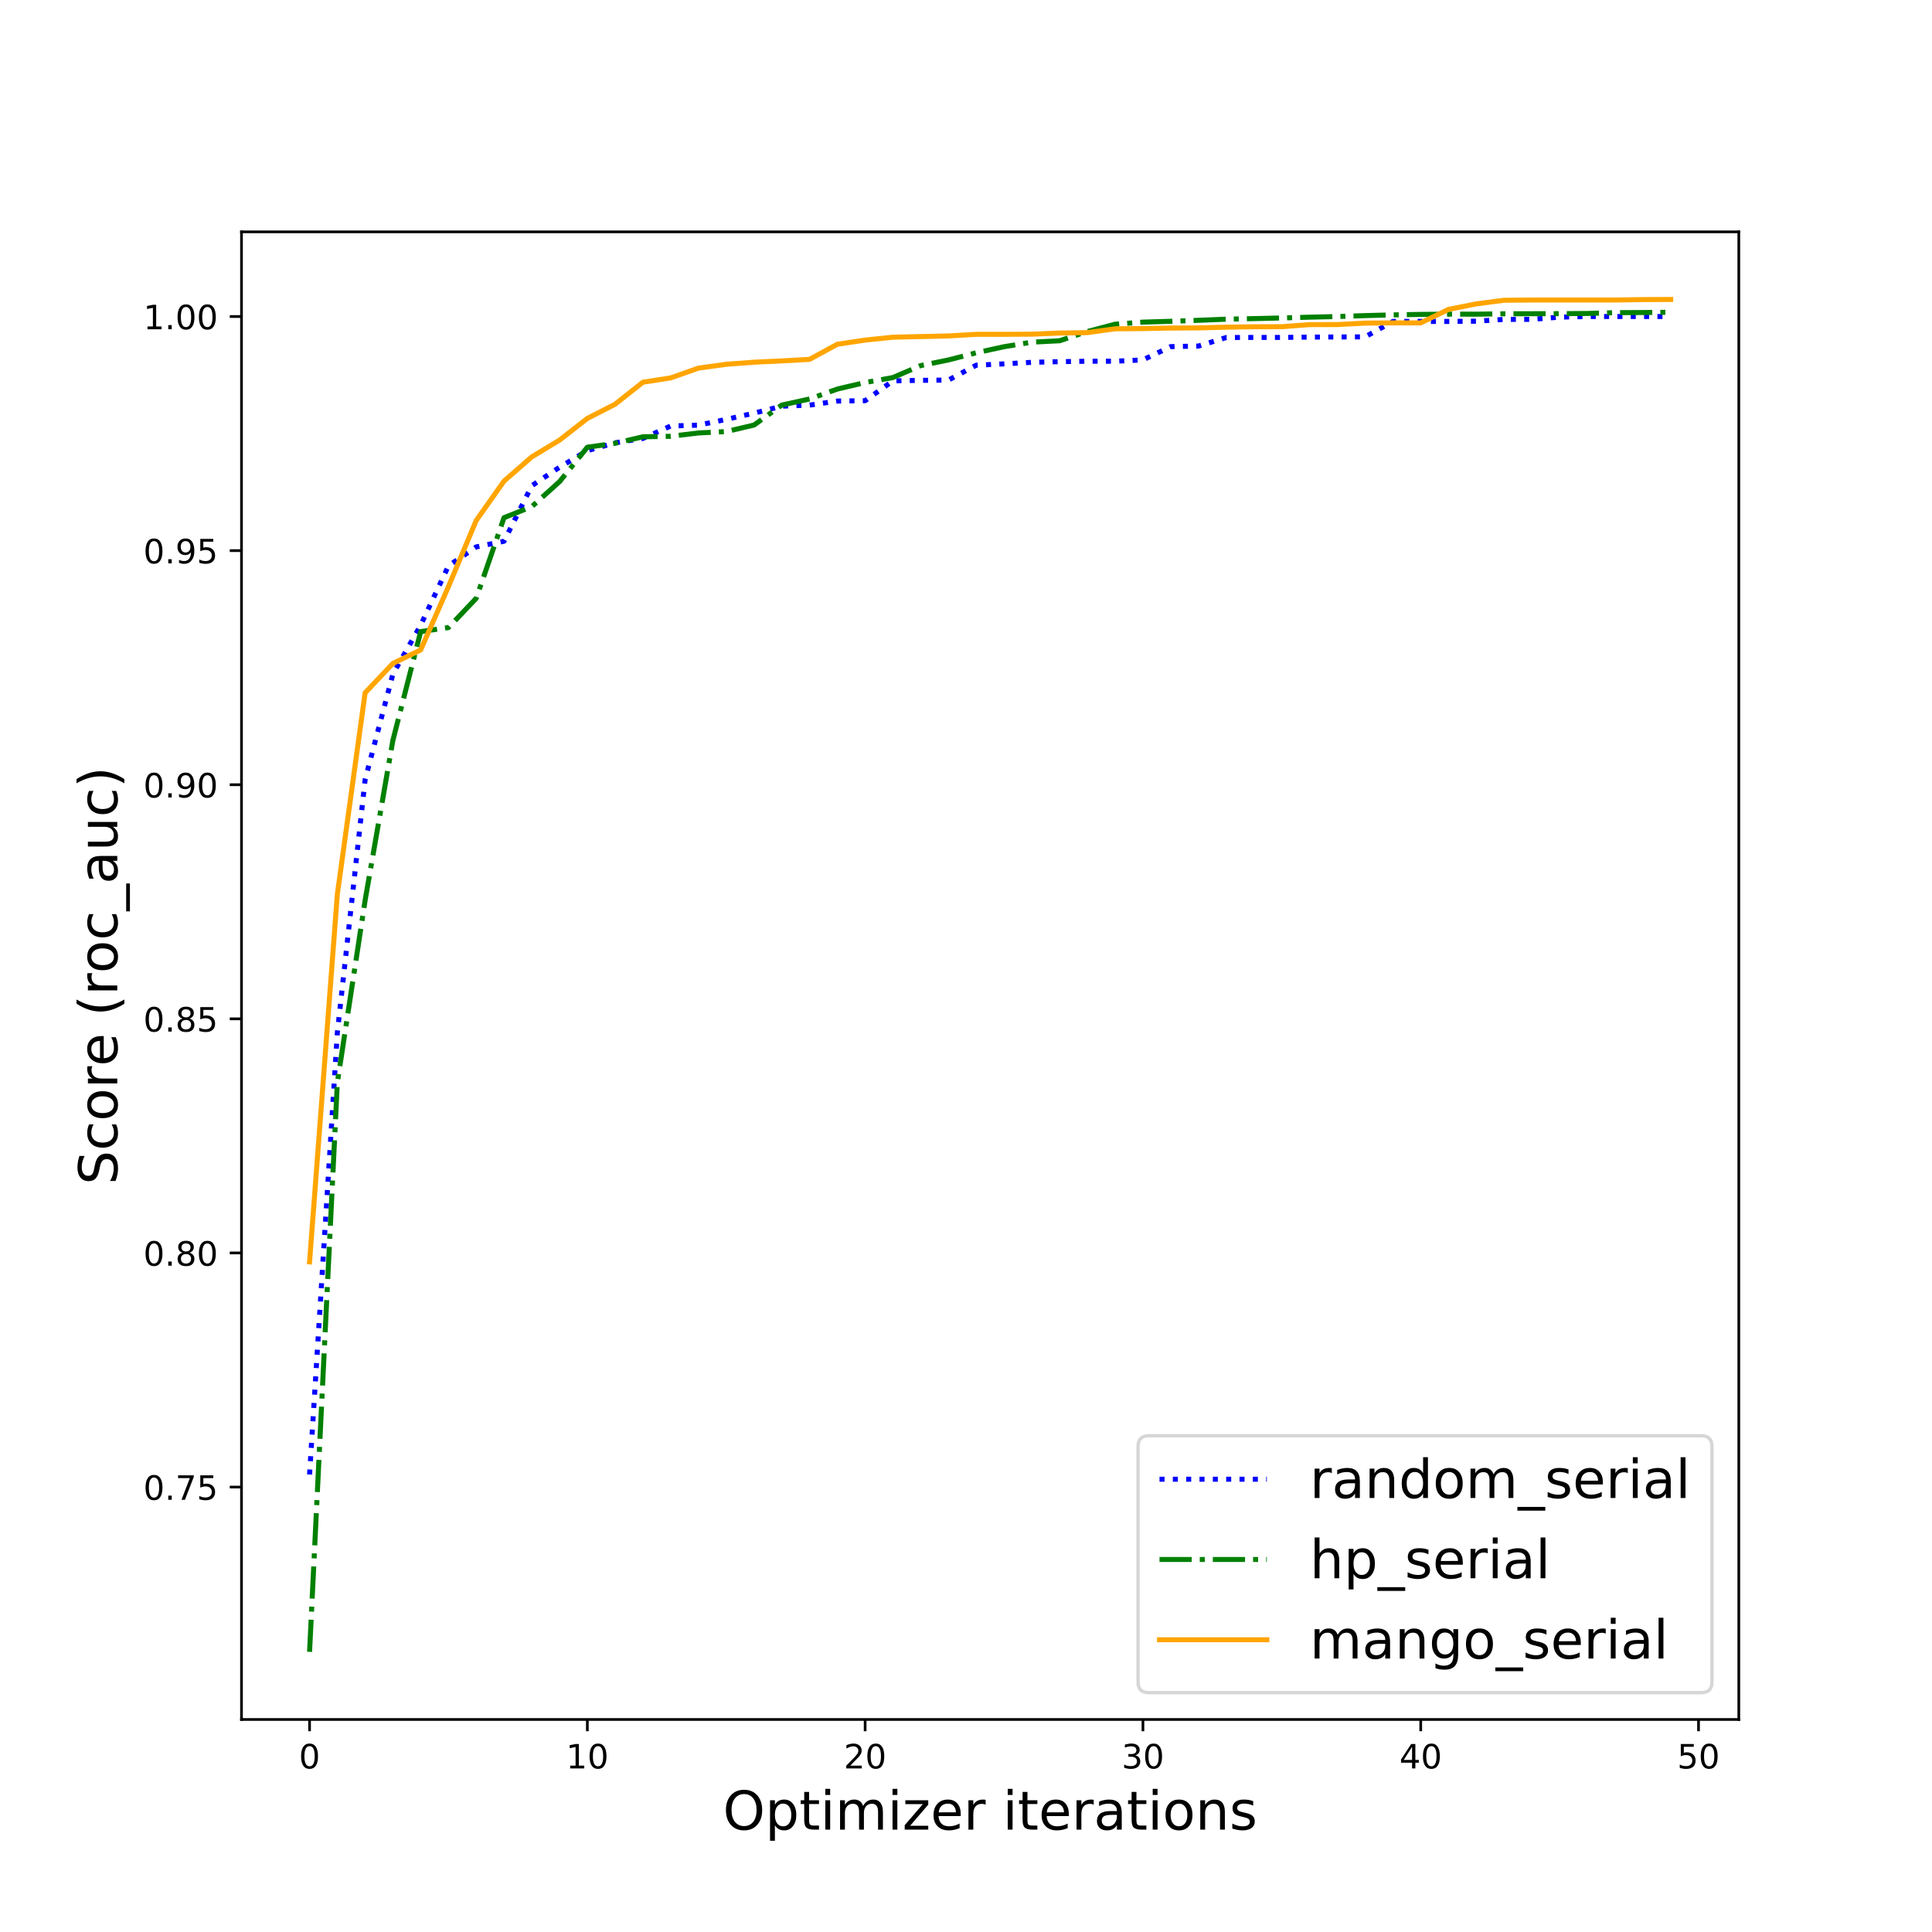
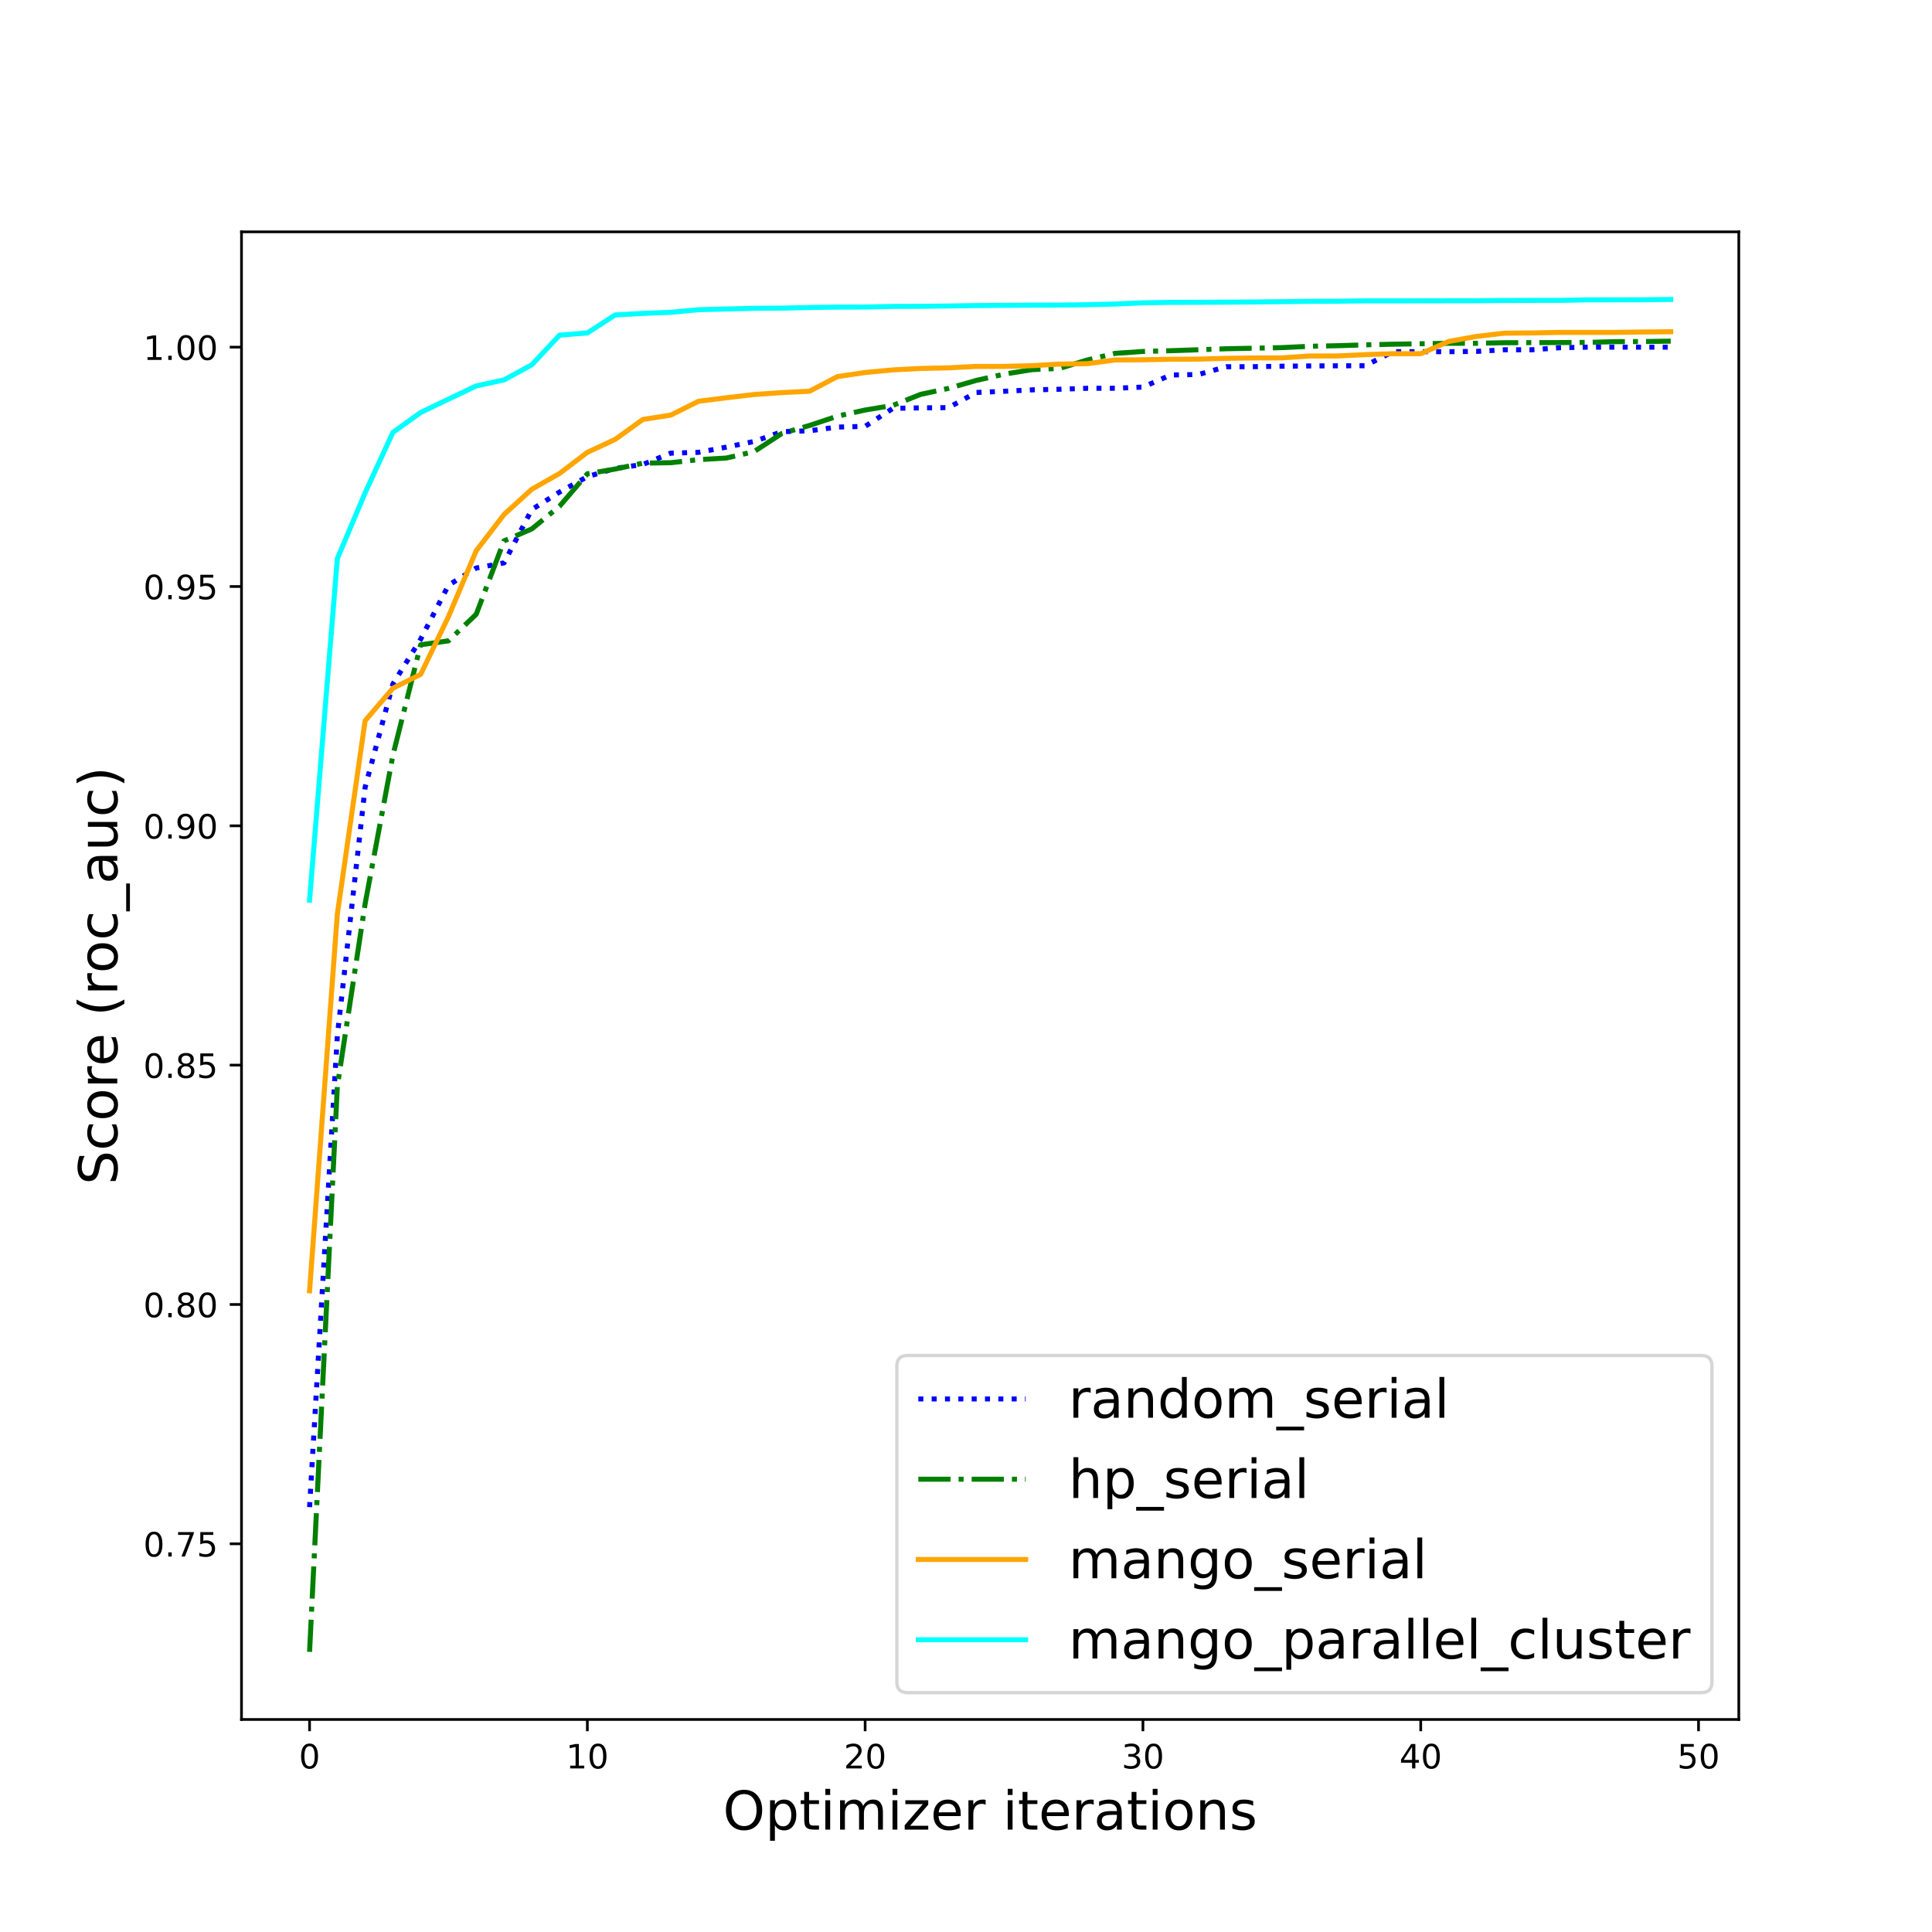
<svg xmlns="http://www.w3.org/2000/svg" xmlns:xlink="http://www.w3.org/1999/xlink" height="576pt" version="1.1" viewBox="0 0 576 576" width="576pt">
  <defs>
    <style type="text/css">
*{stroke-linecap:butt;stroke-linejoin:round;}
  </style>
  </defs>
  <g id="figure_1">
    <g id="patch_1">
      <path d="M 0 576  L 576 576  L 576 0  L 0 0  z " style="fill:#ffffff;" />
    </g>
    <g id="axes_1">
      <g id="patch_2">
        <path d="M 72 512.64  L 518.4 512.64  L 518.4 69.12  L 72 69.12  z " style="fill:#ffffff;" />
      </g>
      <g id="matplotlib.axis_1">
        <g id="xtick_1">
          <g id="line2d_1">
            <defs>
-               <path d="M 0 0  L 0 3.5  " id="m47bdc352e7" style="stroke:#000000;stroke-width:0.8;" />
-             </defs>
-             <g>
-               <use style="stroke:#000000;stroke-width:0.8;" x="92.291" xlink:href="#m47bdc352e7" y="512.64" />
+               <path d="M 0 0  L 0 3.5  " id="m6ae3bd1510" style="stroke:#000000;stroke-width:0.8;" />
+             </defs>
+             <g>
+               <use style="stroke:#000000;stroke-width:0.8;" x="92.291" xlink:href="#m6ae3bd1510" y="512.64" />
            </g>
          </g>
          <g id="text_1">
            <defs>
              <path d="M 31.781 66.406  Q 24.172 66.406 20.328 58.906  Q 16.5 51.422 16.5 36.375  Q 16.5 21.391 20.328 13.891  Q 24.172 6.391 31.781 6.391  Q 39.453 6.391 43.281 13.891  Q 47.125 21.391 47.125 36.375  Q 47.125 51.422 43.281 58.906  Q 39.453 66.406 31.781 66.406  z M 31.781 74.219  Q 44.047 74.219 50.516 64.516  Q 56.984 54.828 56.984 36.375  Q 56.984 17.969 50.516 8.266  Q 44.047 -1.422 31.781 -1.422  Q 19.531 -1.422 13.062 8.266  Q 6.594 17.969 6.594 36.375  Q 6.594 54.828 13.062 64.516  Q 19.531 74.219 31.781 74.219  z " id="DejaVuSans-48" />
            </defs>
            <g transform="translate(89.10966 527.2384)scale(0.1 -0.1)">
              <use xlink:href="#DejaVuSans-48" />
            </g>
          </g>
        </g>
        <g id="xtick_2">
          <g id="line2d_2">
            <g>
-               <use style="stroke:#000000;stroke-width:0.8;" x="175.111" xlink:href="#m47bdc352e7" y="512.64" />
+               <use style="stroke:#000000;stroke-width:0.8;" x="175.111" xlink:href="#m6ae3bd1510" y="512.64" />
            </g>
          </g>
          <g id="text_2">
            <defs>
              <path d="M 12.406 8.297  L 28.516 8.297  L 28.516 63.922  L 10.984 60.406  L 10.984 69.391  L 28.422 72.906  L 38.281 72.906  L 38.281 8.297  L 54.391 8.297  L 54.391 0  L 12.406 0  z " id="DejaVuSans-49" />
            </defs>
            <g transform="translate(168.7484 527.2384)scale(0.1 -0.1)">
              <use xlink:href="#DejaVuSans-49" />
              <use x="63.623" xlink:href="#DejaVuSans-48" />
            </g>
          </g>
        </g>
        <g id="xtick_3">
          <g id="line2d_3">
            <g>
-               <use style="stroke:#000000;stroke-width:0.8;" x="257.931" xlink:href="#m47bdc352e7" y="512.64" />
+               <use style="stroke:#000000;stroke-width:0.8;" x="257.931" xlink:href="#m6ae3bd1510" y="512.64" />
            </g>
          </g>
          <g id="text_3">
            <defs>
              <path d="M 19.188 8.297  L 53.609 8.297  L 53.609 0  L 7.328 0  L 7.328 8.297  Q 12.938 14.109 22.625 23.891  Q 32.328 33.688 34.812 36.531  Q 39.547 41.844 41.422 45.531  Q 43.312 49.219 43.312 52.781  Q 43.312 58.594 39.234 62.25  Q 35.156 65.922 28.609 65.922  Q 23.969 65.922 18.812 64.312  Q 13.672 62.703 7.812 59.422  L 7.812 69.391  Q 13.766 71.781 18.938 73  Q 24.125 74.219 28.422 74.219  Q 39.75 74.219 46.484 68.547  Q 53.219 62.891 53.219 53.422  Q 53.219 48.922 51.531 44.891  Q 49.859 40.875 45.406 35.406  Q 44.188 33.984 37.641 27.219  Q 31.109 20.453 19.188 8.297  z " id="DejaVuSans-50" />
            </defs>
            <g transform="translate(251.5685 527.2384)scale(0.1 -0.1)">
              <use xlink:href="#DejaVuSans-50" />
              <use x="63.623" xlink:href="#DejaVuSans-48" />
            </g>
          </g>
        </g>
        <g id="xtick_4">
          <g id="line2d_4">
            <g>
-               <use style="stroke:#000000;stroke-width:0.8;" x="340.751" xlink:href="#m47bdc352e7" y="512.64" />
+               <use style="stroke:#000000;stroke-width:0.8;" x="340.751" xlink:href="#m6ae3bd1510" y="512.64" />
            </g>
          </g>
          <g id="text_4">
            <defs>
              <path d="M 40.578 39.312  Q 47.656 37.797 51.625 33  Q 55.609 28.219 55.609 21.188  Q 55.609 10.406 48.188 4.484  Q 40.766 -1.422 27.094 -1.422  Q 22.516 -1.422 17.656 -0.516  Q 12.797 0.391 7.625 2.203  L 7.625 11.719  Q 11.719 9.328 16.594 8.109  Q 21.484 6.891 26.812 6.891  Q 36.078 6.891 40.938 10.547  Q 45.797 14.203 45.797 21.188  Q 45.797 27.641 41.281 31.266  Q 36.766 34.906 28.719 34.906  L 20.219 34.906  L 20.219 43.016  L 29.109 43.016  Q 36.375 43.016 40.234 45.922  Q 44.094 48.828 44.094 54.297  Q 44.094 59.906 40.109 62.906  Q 36.141 65.922 28.719 65.922  Q 24.656 65.922 20.016 65.031  Q 15.375 64.156 9.812 62.312  L 9.812 71.094  Q 15.438 72.656 20.344 73.438  Q 25.25 74.219 29.594 74.219  Q 40.828 74.219 47.359 69.109  Q 53.906 64.016 53.906 55.328  Q 53.906 49.266 50.438 45.094  Q 46.969 40.922 40.578 39.312  z " id="DejaVuSans-51" />
            </defs>
            <g transform="translate(334.3885 527.2384)scale(0.1 -0.1)">
              <use xlink:href="#DejaVuSans-51" />
              <use x="63.623" xlink:href="#DejaVuSans-48" />
            </g>
          </g>
        </g>
        <g id="xtick_5">
          <g id="line2d_5">
            <g>
-               <use style="stroke:#000000;stroke-width:0.8;" x="423.571" xlink:href="#m47bdc352e7" y="512.64" />
+               <use style="stroke:#000000;stroke-width:0.8;" x="423.571" xlink:href="#m6ae3bd1510" y="512.64" />
            </g>
          </g>
          <g id="text_5">
            <defs>
              <path d="M 37.797 64.312  L 12.891 25.391  L 37.797 25.391  z M 35.203 72.906  L 47.609 72.906  L 47.609 25.391  L 58.016 25.391  L 58.016 17.188  L 47.609 17.188  L 47.609 0  L 37.797 0  L 37.797 17.188  L 4.891 17.188  L 4.891 26.703  z " id="DejaVuSans-52" />
            </defs>
            <g transform="translate(417.2086 527.2384)scale(0.1 -0.1)">
              <use xlink:href="#DejaVuSans-52" />
              <use x="63.623" xlink:href="#DejaVuSans-48" />
            </g>
          </g>
        </g>
        <g id="xtick_6">
          <g id="line2d_6">
            <g>
-               <use style="stroke:#000000;stroke-width:0.8;" x="506.391" xlink:href="#m47bdc352e7" y="512.64" />
+               <use style="stroke:#000000;stroke-width:0.8;" x="506.391" xlink:href="#m6ae3bd1510" y="512.64" />
            </g>
          </g>
          <g id="text_6">
            <defs>
              <path d="M 10.797 72.906  L 49.516 72.906  L 49.516 64.594  L 19.828 64.594  L 19.828 46.734  Q 21.969 47.469 24.109 47.828  Q 26.266 48.188 28.422 48.188  Q 40.625 48.188 47.75 41.5  Q 54.891 34.812 54.891 23.391  Q 54.891 11.625 47.562 5.094  Q 40.234 -1.422 26.906 -1.422  Q 22.312 -1.422 17.547 -0.641  Q 12.797 0.141 7.719 1.703  L 7.719 11.625  Q 12.109 9.234 16.797 8.062  Q 21.484 6.891 26.703 6.891  Q 35.156 6.891 40.078 11.328  Q 45.016 15.766 45.016 23.391  Q 45.016 31 40.078 35.438  Q 35.156 39.891 26.703 39.891  Q 22.75 39.891 18.812 39.016  Q 14.891 38.141 10.797 36.281  z " id="DejaVuSans-53" />
            </defs>
            <g transform="translate(500.0286 527.2384)scale(0.1 -0.1)">
              <use xlink:href="#DejaVuSans-53" />
              <use x="63.623" xlink:href="#DejaVuSans-48" />
            </g>
          </g>
        </g>
        <g id="text_7">
          <defs>
            <path d="M 39.406 66.219  Q 28.656 66.219 22.328 58.203  Q 16.016 50.203 16.016 36.375  Q 16.016 22.609 22.328 14.594  Q 28.656 6.594 39.406 6.594  Q 50.141 6.594 56.422 14.594  Q 62.703 22.609 62.703 36.375  Q 62.703 50.203 56.422 58.203  Q 50.141 66.219 39.406 66.219  z M 39.406 74.219  Q 54.734 74.219 63.906 63.938  Q 73.094 53.656 73.094 36.375  Q 73.094 19.141 63.906 8.859  Q 54.734 -1.422 39.406 -1.422  Q 24.031 -1.422 14.812 8.828  Q 5.609 19.094 5.609 36.375  Q 5.609 53.656 14.812 63.938  Q 24.031 74.219 39.406 74.219  z " id="DejaVuSans-79" />
            <path d="M 18.109 8.203  L 18.109 -20.797  L 9.078 -20.797  L 9.078 54.688  L 18.109 54.688  L 18.109 46.391  Q 20.953 51.266 25.266 53.625  Q 29.594 56 35.594 56  Q 45.562 56 51.781 48.094  Q 58.016 40.188 58.016 27.297  Q 58.016 14.406 51.781 6.484  Q 45.562 -1.422 35.594 -1.422  Q 29.594 -1.422 25.266 0.953  Q 20.953 3.328 18.109 8.203  z M 48.688 27.297  Q 48.688 37.203 44.609 42.844  Q 40.531 48.484 33.406 48.484  Q 26.266 48.484 22.188 42.844  Q 18.109 37.203 18.109 27.297  Q 18.109 17.391 22.188 11.75  Q 26.266 6.109 33.406 6.109  Q 40.531 6.109 44.609 11.75  Q 48.688 17.391 48.688 27.297  z " id="DejaVuSans-112" />
            <path d="M 18.312 70.219  L 18.312 54.688  L 36.812 54.688  L 36.812 47.703  L 18.312 47.703  L 18.312 18.016  Q 18.312 11.328 20.141 9.422  Q 21.969 7.516 27.594 7.516  L 36.812 7.516  L 36.812 0  L 27.594 0  Q 17.188 0 13.234 3.875  Q 9.281 7.766 9.281 18.016  L 9.281 47.703  L 2.688 47.703  L 2.688 54.688  L 9.281 54.688  L 9.281 70.219  z " id="DejaVuSans-116" />
            <path d="M 9.422 54.688  L 18.406 54.688  L 18.406 0  L 9.422 0  z M 9.422 75.984  L 18.406 75.984  L 18.406 64.594  L 9.422 64.594  z " id="DejaVuSans-105" />
            <path d="M 52 44.188  Q 55.375 50.25 60.062 53.125  Q 64.75 56 71.094 56  Q 79.641 56 84.281 50.016  Q 88.922 44.047 88.922 33.016  L 88.922 0  L 79.891 0  L 79.891 32.719  Q 79.891 40.578 77.094 44.375  Q 74.312 48.188 68.609 48.188  Q 61.625 48.188 57.562 43.547  Q 53.516 38.922 53.516 30.906  L 53.516 0  L 44.484 0  L 44.484 32.719  Q 44.484 40.625 41.703 44.406  Q 38.922 48.188 33.109 48.188  Q 26.219 48.188 22.156 43.531  Q 18.109 38.875 18.109 30.906  L 18.109 0  L 9.078 0  L 9.078 54.688  L 18.109 54.688  L 18.109 46.188  Q 21.188 51.219 25.484 53.609  Q 29.781 56 35.688 56  Q 41.656 56 45.828 52.969  Q 50 49.953 52 44.188  z " id="DejaVuSans-109" />
            <path d="M 5.516 54.688  L 48.188 54.688  L 48.188 46.484  L 14.406 7.172  L 48.188 7.172  L 48.188 0  L 4.297 0  L 4.297 8.203  L 38.094 47.516  L 5.516 47.516  z " id="DejaVuSans-122" />
            <path d="M 56.203 29.594  L 56.203 25.203  L 14.891 25.203  Q 15.484 15.922 20.484 11.062  Q 25.484 6.203 34.422 6.203  Q 39.594 6.203 44.453 7.469  Q 49.312 8.734 54.109 11.281  L 54.109 2.781  Q 49.266 0.734 44.188 -0.344  Q 39.109 -1.422 33.891 -1.422  Q 20.797 -1.422 13.156 6.188  Q 5.516 13.812 5.516 26.812  Q 5.516 40.234 12.766 48.109  Q 20.016 56 32.328 56  Q 43.359 56 49.781 48.891  Q 56.203 41.797 56.203 29.594  z M 47.219 32.234  Q 47.125 39.594 43.094 43.984  Q 39.062 48.391 32.422 48.391  Q 24.906 48.391 20.391 44.141  Q 15.875 39.891 15.188 32.172  z " id="DejaVuSans-101" />
            <path d="M 41.109 46.297  Q 39.594 47.172 37.812 47.578  Q 36.031 48 33.891 48  Q 26.266 48 22.188 43.047  Q 18.109 38.094 18.109 28.812  L 18.109 0  L 9.078 0  L 9.078 54.688  L 18.109 54.688  L 18.109 46.188  Q 20.953 51.172 25.484 53.578  Q 30.031 56 36.531 56  Q 37.453 56 38.578 55.875  Q 39.703 55.766 41.062 55.516  z " id="DejaVuSans-114" />
            <path id="DejaVuSans-32" />
            <path d="M 34.281 27.484  Q 23.391 27.484 19.188 25  Q 14.984 22.516 14.984 16.5  Q 14.984 11.719 18.141 8.906  Q 21.297 6.109 26.703 6.109  Q 34.188 6.109 38.703 11.406  Q 43.219 16.703 43.219 25.484  L 43.219 27.484  z M 52.203 31.203  L 52.203 0  L 43.219 0  L 43.219 8.297  Q 40.141 3.328 35.547 0.953  Q 30.953 -1.422 24.312 -1.422  Q 15.922 -1.422 10.953 3.297  Q 6 8.016 6 15.922  Q 6 25.141 12.172 29.828  Q 18.359 34.516 30.609 34.516  L 43.219 34.516  L 43.219 35.406  Q 43.219 41.609 39.141 45  Q 35.062 48.391 27.688 48.391  Q 23 48.391 18.547 47.266  Q 14.109 46.141 10.016 43.891  L 10.016 52.203  Q 14.938 54.109 19.578 55.047  Q 24.219 56 28.609 56  Q 40.484 56 46.344 49.844  Q 52.203 43.703 52.203 31.203  z " id="DejaVuSans-97" />
            <path d="M 30.609 48.391  Q 23.391 48.391 19.188 42.75  Q 14.984 37.109 14.984 27.297  Q 14.984 17.484 19.156 11.844  Q 23.344 6.203 30.609 6.203  Q 37.797 6.203 41.984 11.859  Q 46.188 17.531 46.188 27.297  Q 46.188 37.016 41.984 42.703  Q 37.797 48.391 30.609 48.391  z M 30.609 56  Q 42.328 56 49.016 48.375  Q 55.719 40.766 55.719 27.297  Q 55.719 13.875 49.016 6.219  Q 42.328 -1.422 30.609 -1.422  Q 18.844 -1.422 12.172 6.219  Q 5.516 13.875 5.516 27.297  Q 5.516 40.766 12.172 48.375  Q 18.844 56 30.609 56  z " id="DejaVuSans-111" />
            <path d="M 54.891 33.016  L 54.891 0  L 45.906 0  L 45.906 32.719  Q 45.906 40.484 42.875 44.328  Q 39.844 48.188 33.797 48.188  Q 26.516 48.188 22.312 43.547  Q 18.109 38.922 18.109 30.906  L 18.109 0  L 9.078 0  L 9.078 54.688  L 18.109 54.688  L 18.109 46.188  Q 21.344 51.125 25.703 53.562  Q 30.078 56 35.797 56  Q 45.219 56 50.047 50.172  Q 54.891 44.344 54.891 33.016  z " id="DejaVuSans-110" />
            <path d="M 44.281 53.078  L 44.281 44.578  Q 40.484 46.531 36.375 47.5  Q 32.281 48.484 27.875 48.484  Q 21.188 48.484 17.844 46.438  Q 14.5 44.391 14.5 40.281  Q 14.5 37.156 16.891 35.375  Q 19.281 33.594 26.516 31.984  L 29.594 31.297  Q 39.156 29.25 43.188 25.516  Q 47.219 21.781 47.219 15.094  Q 47.219 7.469 41.188 3.016  Q 35.156 -1.422 24.609 -1.422  Q 20.219 -1.422 15.453 -0.562  Q 10.688 0.297 5.422 2  L 5.422 11.281  Q 10.406 8.688 15.234 7.391  Q 20.062 6.109 24.812 6.109  Q 31.156 6.109 34.562 8.281  Q 37.984 10.453 37.984 14.406  Q 37.984 18.062 35.516 20.016  Q 33.062 21.969 24.703 23.781  L 21.578 24.516  Q 13.234 26.266 9.516 29.906  Q 5.812 33.547 5.812 39.891  Q 5.812 47.609 11.281 51.797  Q 16.75 56 26.812 56  Q 31.781 56 36.172 55.266  Q 40.578 54.547 44.281 53.078  z " id="DejaVuSans-115" />
          </defs>
          <g transform="translate(215.5337 545.4756)scale(0.16 -0.16)">
            <use xlink:href="#DejaVuSans-79" />
            <use x="78.711" xlink:href="#DejaVuSans-112" />
            <use x="142.188" xlink:href="#DejaVuSans-116" />
            <use x="181.396" xlink:href="#DejaVuSans-105" />
            <use x="209.18" xlink:href="#DejaVuSans-109" />
            <use x="306.592" xlink:href="#DejaVuSans-105" />
            <use x="334.375" xlink:href="#DejaVuSans-122" />
            <use x="386.865" xlink:href="#DejaVuSans-101" />
            <use x="448.389" xlink:href="#DejaVuSans-114" />
            <use x="489.502" xlink:href="#DejaVuSans-32" />
            <use x="521.289" xlink:href="#DejaVuSans-105" />
            <use x="549.072" xlink:href="#DejaVuSans-116" />
            <use x="588.281" xlink:href="#DejaVuSans-101" />
            <use x="649.805" xlink:href="#DejaVuSans-114" />
            <use x="690.918" xlink:href="#DejaVuSans-97" />
            <use x="752.197" xlink:href="#DejaVuSans-116" />
            <use x="791.406" xlink:href="#DejaVuSans-105" />
            <use x="819.189" xlink:href="#DejaVuSans-111" />
            <use x="880.371" xlink:href="#DejaVuSans-110" />
            <use x="943.75" xlink:href="#DejaVuSans-115" />
          </g>
        </g>
      </g>
      <g id="matplotlib.axis_2">
        <g id="ytick_1">
          <g id="line2d_7">
            <defs>
-               <path d="M 0 0  L -3.5 0  " id="m414c59e276" style="stroke:#000000;stroke-width:0.8;" />
-             </defs>
-             <g>
-               <use style="stroke:#000000;stroke-width:0.8;" x="72" xlink:href="#m414c59e276" y="443.344" />
+               <path d="M 0 0  L -3.5 0  " id="me7477fc45c" style="stroke:#000000;stroke-width:0.8;" />
+             </defs>
+             <g>
+               <use style="stroke:#000000;stroke-width:0.8;" x="72" xlink:href="#me7477fc45c" y="460.26" />
            </g>
          </g>
          <g id="text_8">
            <defs>
              <path d="M 10.688 12.406  L 21 12.406  L 21 0  L 10.688 0  z " id="DejaVuSans-46" />
              <path d="M 8.203 72.906  L 55.078 72.906  L 55.078 68.703  L 28.609 0  L 18.312 0  L 43.219 64.594  L 8.203 64.594  z " id="DejaVuSans-55" />
            </defs>
-             <g transform="translate(42.73438 447.1436)scale(0.1 -0.1)">
+             <g transform="translate(42.73438 464.059)scale(0.1 -0.1)">
              <use xlink:href="#DejaVuSans-48" />
              <use x="63.623" xlink:href="#DejaVuSans-46" />
              <use x="95.41" xlink:href="#DejaVuSans-55" />
              <use x="159.033" xlink:href="#DejaVuSans-53" />
            </g>
          </g>
        </g>
        <g id="ytick_2">
          <g id="line2d_8">
            <g>
-               <use style="stroke:#000000;stroke-width:0.8;" x="72" xlink:href="#m414c59e276" y="373.548" />
+               <use style="stroke:#000000;stroke-width:0.8;" x="72" xlink:href="#me7477fc45c" y="388.908" />
            </g>
          </g>
          <g id="text_9">
            <defs>
              <path d="M 31.781 34.625  Q 24.75 34.625 20.719 30.859  Q 16.703 27.094 16.703 20.516  Q 16.703 13.922 20.719 10.156  Q 24.75 6.391 31.781 6.391  Q 38.812 6.391 42.859 10.172  Q 46.922 13.969 46.922 20.516  Q 46.922 27.094 42.891 30.859  Q 38.875 34.625 31.781 34.625  z M 21.922 38.812  Q 15.578 40.375 12.031 44.719  Q 8.5 49.078 8.5 55.328  Q 8.5 64.062 14.719 69.141  Q 20.953 74.219 31.781 74.219  Q 42.672 74.219 48.875 69.141  Q 55.078 64.062 55.078 55.328  Q 55.078 49.078 51.531 44.719  Q 48 40.375 41.703 38.812  Q 48.828 37.156 52.797 32.312  Q 56.781 27.484 56.781 20.516  Q 56.781 9.906 50.312 4.234  Q 43.844 -1.422 31.781 -1.422  Q 19.734 -1.422 13.25 4.234  Q 6.781 9.906 6.781 20.516  Q 6.781 27.484 10.781 32.312  Q 14.797 37.156 21.922 38.812  z M 18.312 54.391  Q 18.312 48.734 21.844 45.562  Q 25.391 42.391 31.781 42.391  Q 38.141 42.391 41.719 45.562  Q 45.312 48.734 45.312 54.391  Q 45.312 60.062 41.719 63.234  Q 38.141 66.406 31.781 66.406  Q 25.391 66.406 21.844 63.234  Q 18.312 60.062 18.312 54.391  z " id="DejaVuSans-56" />
            </defs>
-             <g transform="translate(42.73438 377.3475)scale(0.1 -0.1)">
+             <g transform="translate(42.73438 392.7076)scale(0.1 -0.1)">
              <use xlink:href="#DejaVuSans-48" />
              <use x="63.623" xlink:href="#DejaVuSans-46" />
              <use x="95.41" xlink:href="#DejaVuSans-56" />
              <use x="159.033" xlink:href="#DejaVuSans-48" />
            </g>
          </g>
        </g>
        <g id="ytick_3">
          <g id="line2d_9">
            <g>
-               <use style="stroke:#000000;stroke-width:0.8;" x="72" xlink:href="#m414c59e276" y="303.752" />
+               <use style="stroke:#000000;stroke-width:0.8;" x="72" xlink:href="#me7477fc45c" y="317.557" />
            </g>
          </g>
          <g id="text_10">
-             <g transform="translate(42.73438 307.5514)scale(0.1 -0.1)">
+             <g transform="translate(42.73438 321.3563)scale(0.1 -0.1)">
              <use xlink:href="#DejaVuSans-48" />
              <use x="63.623" xlink:href="#DejaVuSans-46" />
              <use x="95.41" xlink:href="#DejaVuSans-56" />
              <use x="159.033" xlink:href="#DejaVuSans-53" />
            </g>
          </g>
        </g>
        <g id="ytick_4">
          <g id="line2d_10">
            <g>
-               <use style="stroke:#000000;stroke-width:0.8;" x="72" xlink:href="#m414c59e276" y="233.956" />
+               <use style="stroke:#000000;stroke-width:0.8;" x="72" xlink:href="#me7477fc45c" y="246.206" />
            </g>
          </g>
          <g id="text_11">
            <defs>
              <path d="M 10.984 1.516  L 10.984 10.5  Q 14.703 8.734 18.5 7.812  Q 22.312 6.891 25.984 6.891  Q 35.75 6.891 40.891 13.453  Q 46.047 20.016 46.781 33.406  Q 43.953 29.203 39.594 26.953  Q 35.25 24.703 29.984 24.703  Q 19.047 24.703 12.672 31.312  Q 6.297 37.938 6.297 49.422  Q 6.297 60.641 12.938 67.422  Q 19.578 74.219 30.609 74.219  Q 43.266 74.219 49.922 64.516  Q 56.594 54.828 56.594 36.375  Q 56.594 19.141 48.406 8.859  Q 40.234 -1.422 26.422 -1.422  Q 22.703 -1.422 18.891 -0.688  Q 15.094 0.047 10.984 1.516  z M 30.609 32.422  Q 37.25 32.422 41.125 36.953  Q 45.016 41.5 45.016 49.422  Q 45.016 57.281 41.125 61.844  Q 37.25 66.406 30.609 66.406  Q 23.969 66.406 20.094 61.844  Q 16.219 57.281 16.219 49.422  Q 16.219 41.5 20.094 36.953  Q 23.969 32.422 30.609 32.422  z " id="DejaVuSans-57" />
            </defs>
-             <g transform="translate(42.73438 237.7552)scale(0.1 -0.1)">
+             <g transform="translate(42.73438 250.0049)scale(0.1 -0.1)">
              <use xlink:href="#DejaVuSans-48" />
              <use x="63.623" xlink:href="#DejaVuSans-46" />
              <use x="95.41" xlink:href="#DejaVuSans-57" />
              <use x="159.033" xlink:href="#DejaVuSans-48" />
            </g>
          </g>
        </g>
        <g id="ytick_5">
          <g id="line2d_11">
            <g>
-               <use style="stroke:#000000;stroke-width:0.8;" x="72" xlink:href="#m414c59e276" y="164.16" />
+               <use style="stroke:#000000;stroke-width:0.8;" x="72" xlink:href="#me7477fc45c" y="174.854" />
            </g>
          </g>
          <g id="text_12">
-             <g transform="translate(42.73438 167.9591)scale(0.1 -0.1)">
+             <g transform="translate(42.73438 178.6536)scale(0.1 -0.1)">
              <use xlink:href="#DejaVuSans-48" />
              <use x="63.623" xlink:href="#DejaVuSans-46" />
              <use x="95.41" xlink:href="#DejaVuSans-57" />
              <use x="159.033" xlink:href="#DejaVuSans-53" />
            </g>
          </g>
        </g>
        <g id="ytick_6">
          <g id="line2d_12">
            <g>
-               <use style="stroke:#000000;stroke-width:0.8;" x="72" xlink:href="#m414c59e276" y="94.364" />
+               <use style="stroke:#000000;stroke-width:0.8;" x="72" xlink:href="#me7477fc45c" y="103.503" />
            </g>
          </g>
          <g id="text_13">
-             <g transform="translate(42.73438 98.16301)scale(0.1 -0.1)">
+             <g transform="translate(42.73438 107.3022)scale(0.1 -0.1)">
              <use xlink:href="#DejaVuSans-49" />
              <use x="63.623" xlink:href="#DejaVuSans-46" />
              <use x="95.41" xlink:href="#DejaVuSans-48" />
              <use x="159.033" xlink:href="#DejaVuSans-48" />
            </g>
          </g>
        </g>
        <g id="text_14">
          <defs>
            <path d="M 53.516 70.516  L 53.516 60.891  Q 47.906 63.578 42.922 64.891  Q 37.938 66.219 33.297 66.219  Q 25.25 66.219 20.875 63.094  Q 16.5 59.969 16.5 54.203  Q 16.5 49.359 19.406 46.891  Q 22.312 44.438 30.422 42.922  L 36.375 41.703  Q 47.406 39.594 52.656 34.297  Q 57.906 29 57.906 20.125  Q 57.906 9.516 50.797 4.047  Q 43.703 -1.422 29.984 -1.422  Q 24.812 -1.422 18.969 -0.25  Q 13.141 0.922 6.891 3.219  L 6.891 13.375  Q 12.891 10.016 18.656 8.297  Q 24.422 6.594 29.984 6.594  Q 38.422 6.594 43.016 9.906  Q 47.609 13.234 47.609 19.391  Q 47.609 24.75 44.312 27.781  Q 41.016 30.812 33.5 32.328  L 27.484 33.5  Q 16.453 35.688 11.516 40.375  Q 6.594 45.062 6.594 53.422  Q 6.594 63.094 13.406 68.656  Q 20.219 74.219 32.172 74.219  Q 37.312 74.219 42.625 73.281  Q 47.953 72.359 53.516 70.516  z " id="DejaVuSans-83" />
            <path d="M 48.781 52.594  L 48.781 44.188  Q 44.969 46.297 41.141 47.344  Q 37.312 48.391 33.406 48.391  Q 24.656 48.391 19.812 42.844  Q 14.984 37.312 14.984 27.297  Q 14.984 17.281 19.812 11.734  Q 24.656 6.203 33.406 6.203  Q 37.312 6.203 41.141 7.25  Q 44.969 8.297 48.781 10.406  L 48.781 2.094  Q 45.016 0.344 40.984 -0.531  Q 36.969 -1.422 32.422 -1.422  Q 20.062 -1.422 12.781 6.344  Q 5.516 14.109 5.516 27.297  Q 5.516 40.672 12.859 48.328  Q 20.219 56 33.016 56  Q 37.156 56 41.109 55.141  Q 45.062 54.297 48.781 52.594  z " id="DejaVuSans-99" />
            <path d="M 31 75.875  Q 24.469 64.656 21.281 53.656  Q 18.109 42.672 18.109 31.391  Q 18.109 20.125 21.312 9.062  Q 24.516 -2 31 -13.188  L 23.188 -13.188  Q 15.875 -1.703 12.234 9.375  Q 8.594 20.453 8.594 31.391  Q 8.594 42.281 12.203 53.312  Q 15.828 64.359 23.188 75.875  z " id="DejaVuSans-40" />
            <path d="M 50.984 -16.609  L 50.984 -23.578  L -0.984 -23.578  L -0.984 -16.609  z " id="DejaVuSans-95" />
            <path d="M 8.5 21.578  L 8.5 54.688  L 17.484 54.688  L 17.484 21.922  Q 17.484 14.156 20.5 10.266  Q 23.531 6.391 29.594 6.391  Q 36.859 6.391 41.078 11.031  Q 45.312 15.672 45.312 23.688  L 45.312 54.688  L 54.297 54.688  L 54.297 0  L 45.312 0  L 45.312 8.406  Q 42.047 3.422 37.719 1  Q 33.406 -1.422 27.688 -1.422  Q 18.266 -1.422 13.375 4.438  Q 8.5 10.297 8.5 21.578  z M 31.109 56  z " id="DejaVuSans-117" />
            <path d="M 8.016 75.875  L 15.828 75.875  Q 23.141 64.359 26.781 53.312  Q 30.422 42.281 30.422 31.391  Q 30.422 20.453 26.781 9.375  Q 23.141 -1.703 15.828 -13.188  L 8.016 -13.188  Q 14.5 -2 17.703 9.062  Q 20.906 20.125 20.906 31.391  Q 20.906 42.672 17.703 53.656  Q 14.5 64.656 8.016 75.875  z " id="DejaVuSans-41" />
          </defs>
          <g transform="translate(34.96187 353.1975)rotate(-90)scale(0.16 -0.16)">
            <use xlink:href="#DejaVuSans-83" />
            <use x="63.477" xlink:href="#DejaVuSans-99" />
            <use x="118.457" xlink:href="#DejaVuSans-111" />
            <use x="179.639" xlink:href="#DejaVuSans-114" />
            <use x="220.721" xlink:href="#DejaVuSans-101" />
            <use x="282.244" xlink:href="#DejaVuSans-32" />
            <use x="314.031" xlink:href="#DejaVuSans-40" />
            <use x="353.045" xlink:href="#DejaVuSans-114" />
            <use x="394.127" xlink:href="#DejaVuSans-111" />
            <use x="455.309" xlink:href="#DejaVuSans-99" />
            <use x="510.289" xlink:href="#DejaVuSans-95" />
            <use x="560.289" xlink:href="#DejaVuSans-97" />
            <use x="621.568" xlink:href="#DejaVuSans-117" />
            <use x="684.947" xlink:href="#DejaVuSans-99" />
            <use x="739.928" xlink:href="#DejaVuSans-41" />
          </g>
        </g>
      </g>
      <g id="line2d_13">
-         <path clip-path="url(#p1c530ae4e7)" d="M 92.291 439.606  L 100.573 307.9  L 108.855 232.45  L 117.137 200.962  L 125.419 186.401  L 133.701 168.701  L 141.983 163.055  L 150.265 161.369  L 158.547 144.805  L 166.829 139.292  L 175.111 134.358  L 183.393 132.016  L 191.675 130.712  L 199.957 127.008  L 208.239 126.747  L 216.521 125.036  L 224.803 123.177  L 233.085 121.088  L 241.367 120.781  L 249.649 119.572  L 257.931 119.455  L 266.213 113.542  L 274.495 113.397  L 282.777 113.304  L 291.059 108.879  L 299.341 108.487  L 307.623 108.021  L 315.905 107.82  L 324.187 107.696  L 332.469 107.69  L 340.751 107.301  L 349.033 103.341  L 357.315 103.171  L 365.597 100.625  L 373.879 100.6  L 382.161 100.6  L 390.443 100.504  L 398.725 100.466  L 407.007 100.434  L 415.289 95.828  L 423.571 95.828  L 431.853 95.828  L 440.135 95.761  L 448.417 95.219  L 456.699 95.219  L 464.981 94.544  L 473.263 94.364  L 481.545 94.364  L 489.827 94.364  L 498.109 94.364  " style="fill:none;stroke:#0000ff;stroke-dasharray:1.5,2.475;stroke-dashoffset:0;stroke-width:1.5;" />
+         <path clip-path="url(#p1abea7ed05)" d="M 92.291 449.324  L 100.573 308.806  L 108.855 234.749  L 117.137 203.926  L 125.419 190.561  L 133.701 174.477  L 141.983 169.347  L 150.265 167.815  L 158.547 151.918  L 166.829 146.693  L 175.111 142.107  L 183.393 139.653  L 191.675 138.469  L 199.957 135.102  L 208.239 134.865  L 216.521 133.31  L 224.803 131.621  L 233.085 128.705  L 241.367 128.427  L 249.649 127.328  L 257.931 127.111  L 266.213 121.738  L 274.495 121.606  L 282.777 121.521  L 291.059 117.013  L 299.341 116.657  L 307.623 116.234  L 315.905 116.051  L 324.187 115.762  L 332.469 115.757  L 340.751 115.404  L 349.033 111.805  L 357.315 111.651  L 365.597 109.338  L 373.879 109.315  L 382.161 109.186  L 390.443 109.099  L 398.725 109.064  L 407.007 109.035  L 415.289 104.85  L 423.571 104.85  L 431.853 104.85  L 440.135 104.773  L 448.417 104.28  L 456.699 104.28  L 464.981 103.667  L 473.263 103.503  L 481.545 103.503  L 489.827 103.503  L 498.109 103.503  " style="fill:none;stroke:#0000ff;stroke-dasharray:1.5,2.475;stroke-dashoffset:0;stroke-width:1.5;" />
      </g>
      <g id="line2d_14">
-         <path clip-path="url(#p1c530ae4e7)" d="M 92.291 492.48  L 100.573 322.774  L 108.855 268.43  L 117.137 220.716  L 125.419 188.296  L 133.701 187.104  L 141.983 178.368  L 150.265 154.34  L 158.547 151.05  L 166.829 143.587  L 175.111 133.33  L 183.393 132.16  L 191.675 130.222  L 199.957 130.078  L 208.239 129.077  L 216.521 128.667  L 224.803 126.722  L 233.085 120.766  L 241.367 118.949  L 249.649 115.988  L 257.931 114.039  L 266.213 112.559  L 274.495 108.994  L 282.777 107.312  L 291.059 105.175  L 299.341 103.367  L 307.623 102.01  L 315.905 101.593  L 324.187 98.831  L 332.469 96.657  L 340.751 96.038  L 349.033 95.789  L 357.315 95.497  L 365.597 95.162  L 373.879 94.991  L 382.161 94.8  L 390.443 94.561  L 398.725 94.371  L 407.007 94.093  L 415.289 93.878  L 423.571 93.733  L 431.853 93.669  L 440.135 93.669  L 448.417 93.554  L 456.699 93.533  L 464.981 93.514  L 473.263 93.456  L 481.545 93.214  L 489.827 93.178  L 498.109 93.097  " style="fill:none;stroke:#008000;stroke-dasharray:9.6,2.4,1.5,2.4;stroke-dashoffset:0;stroke-width:1.5;" />
+         <path clip-path="url(#p1abea7ed05)" d="M 92.291 492.48  L 100.573 323.863  L 108.855 269.449  L 117.137 225.175  L 125.419 192.235  L 133.701 191.061  L 141.983 183.123  L 150.265 161.259  L 158.547 157.697  L 166.829 150.916  L 175.111 141.258  L 183.393 139.841  L 191.675 138.08  L 199.957 137.949  L 208.239 137.04  L 216.521 136.56  L 224.803 134.653  L 233.085 129.24  L 241.367 126.84  L 249.649 124.075  L 257.931 122.241  L 266.213 120.862  L 274.495 117.569  L 282.777 115.79  L 291.059 113.417  L 299.341 111.555  L 307.623 110.211  L 315.905 109.831  L 324.187 107.322  L 332.469 105.346  L 340.751 104.784  L 349.033 104.557  L 357.315 104.273  L 365.597 103.969  L 373.879 103.814  L 382.161 103.639  L 390.443 103.24  L 398.725 103.067  L 407.007 102.815  L 415.289 102.62  L 423.571 102.488  L 431.853 102.35  L 440.135 102.35  L 448.417 102.181  L 456.699 102.15  L 464.981 102.133  L 473.263 102.08  L 481.545 101.861  L 489.827 101.827  L 498.109 101.708  " style="fill:none;stroke:#008000;stroke-dasharray:9.6,2.4,1.5,2.4;stroke-dashoffset:0;stroke-width:1.5;" />
      </g>
      <g id="line2d_15">
-         <path clip-path="url(#p1c530ae4e7)" d="M 92.291 376.216  L 100.573 266.621  L 108.855 206.558  L 117.137 197.793  L 125.419 193.77  L 133.701 174.884  L 141.983 155.172  L 150.265 143.434  L 158.547 136.213  L 166.829 131.206  L 175.111 124.747  L 183.393 120.507  L 191.675 113.951  L 199.957 112.665  L 208.239 109.745  L 216.521 108.599  L 224.803 107.986  L 233.085 107.599  L 241.367 107.14  L 249.649 102.625  L 257.931 101.393  L 266.213 100.534  L 274.495 100.343  L 282.777 100.154  L 291.059 99.674  L 299.341 99.674  L 307.623 99.631  L 315.905 99.297  L 324.187 99.163  L 332.469 98.033  L 340.751 97.961  L 349.033 97.801  L 357.315 97.754  L 365.597 97.542  L 373.879 97.422  L 382.161 97.4  L 390.443 96.781  L 398.725 96.765  L 407.007 96.332  L 415.289 96.258  L 423.571 96.258  L 431.853 92.244  L 440.135 90.597  L 448.417 89.52  L 456.699 89.449  L 464.981 89.449  L 473.263 89.449  L 481.545 89.449  L 489.827 89.316  L 498.109 89.28  " style="fill:none;stroke:#ffa500;stroke-linecap:square;stroke-width:1.5;" />
+         <path clip-path="url(#p1abea7ed05)" d="M 92.291 384.84  L 100.573 272.528  L 108.855 214.875  L 117.137 205.192  L 125.419 201.037  L 133.701 183.843  L 141.983 164.19  L 150.265 153.395  L 158.547 145.855  L 166.829 141.156  L 175.111 134.858  L 183.393 131.005  L 191.675 125.048  L 199.957 123.77  L 208.239 119.632  L 216.521 118.59  L 224.803 117.618  L 233.085 117.055  L 241.367 116.638  L 249.649 112.277  L 257.931 111.056  L 266.213 110.276  L 274.495 109.844  L 282.777 109.673  L 291.059 109.236  L 299.341 109.236  L 307.623 109.029  L 315.905 108.544  L 324.187 108.422  L 332.469 107.325  L 340.751 107.259  L 349.033 107.114  L 357.315 107.071  L 365.597 106.827  L 373.879 106.718  L 382.161 106.698  L 390.443 106.135  L 398.725 106.121  L 407.007 105.727  L 415.289 105.458  L 423.571 105.458  L 431.853 101.81  L 440.135 100.314  L 448.417 99.335  L 456.699 99.262  L 464.981 99.102  L 473.263 99.102  L 481.545 99.102  L 489.827 98.981  L 498.109 98.907  " style="fill:none;stroke:#ffa500;stroke-linecap:square;stroke-width:1.5;" />
+       </g>
+       <g id="line2d_16">
+         <path clip-path="url(#p1abea7ed05)" d="M 92.291 268.375  L 100.573 166.545  L 108.855 146.922  L 117.137 128.918  L 125.419 122.975  L 133.701 119  L 141.983 115.061  L 150.265 113.259  L 158.547 108.764  L 166.829 99.916  L 175.111 99.266  L 183.393 93.893  L 191.675 93.434  L 199.957 93.113  L 208.239 92.337  L 216.521 92.127  L 224.803 91.92  L 233.085 91.865  L 241.367 91.681  L 249.649 91.56  L 257.931 91.536  L 266.213 91.356  L 274.495 91.327  L 282.777 91.229  L 291.059 91.1  L 299.341 91.035  L 307.623 90.98  L 315.905 90.952  L 324.187 90.847  L 332.469 90.645  L 340.751 90.288  L 349.033 90.15  L 357.315 90.137  L 365.597 90.093  L 373.879 90.027  L 382.161 89.935  L 390.443 89.839  L 398.725 89.808  L 407.007 89.691  L 415.289 89.691  L 423.571 89.677  L 431.853 89.664  L 440.135 89.662  L 448.417 89.587  L 456.699 89.56  L 464.981 89.557  L 473.263 89.402  L 481.545 89.389  L 489.827 89.38  L 498.109 89.28  " style="fill:none;stroke:#00ffff;stroke-linecap:square;stroke-width:1.5;" />
      </g>
      <g id="patch_3">
        <path d="M 72 512.64  L 72 69.12  " style="fill:none;stroke:#000000;stroke-linecap:square;stroke-linejoin:miter;stroke-width:0.8;" />
      </g>
      <g id="patch_4">
        <path d="M 518.4 512.64  L 518.4 69.12  " style="fill:none;stroke:#000000;stroke-linecap:square;stroke-linejoin:miter;stroke-width:0.8;" />
      </g>
      <g id="patch_5">
        <path d="M 72 512.64  L 518.4 512.64  " style="fill:none;stroke:#000000;stroke-linecap:square;stroke-linejoin:miter;stroke-width:0.8;" />
      </g>
      <g id="patch_6">
        <path d="M 72 69.12  L 518.4 69.12  " style="fill:none;stroke:#000000;stroke-linecap:square;stroke-linejoin:miter;stroke-width:0.8;" />
      </g>
      <g id="legend_1">
        <g id="patch_7">
-           <path d="M 342.493 504.64  L 507.2 504.64  Q 510.4 504.64 510.4 501.44  L 510.4 431.25  Q 510.4 428.05 507.2 428.05  L 342.493 428.05  Q 339.293 428.05 339.293 431.25  L 339.293 501.44  Q 339.293 504.64 342.493 504.64  z " style="fill:#ffffff;opacity:0.8;stroke:#cccccc;stroke-linejoin:miter;" />
-         </g>
-         <g id="line2d_16">
-           <path d="M 345.692 441.007  L 377.692 441.007  " style="fill:none;stroke:#0000ff;stroke-dasharray:1.5,2.475;stroke-dashoffset:0;stroke-width:1.5;" />
-         </g>
-         <g id="line2d_17" />
+           <path d="M 270.585 504.64  L 507.2 504.64  Q 510.4 504.64 510.4 501.44  L 510.4 407.32  Q 510.4 404.12 507.2 404.12  L 270.585 404.12  Q 267.385 404.12 267.385 407.32  L 267.385 501.44  Q 267.385 504.64 270.585 504.64  z " style="fill:#ffffff;opacity:0.8;stroke:#cccccc;stroke-linejoin:miter;" />
+         </g>
+         <g id="line2d_17">
+           <path d="M 273.785 417.077  L 305.785 417.077  " style="fill:none;stroke:#0000ff;stroke-dasharray:1.5,2.475;stroke-dashoffset:0;stroke-width:1.5;" />
+         </g>
+         <g id="line2d_18" />
        <g id="text_15">
          <defs>
            <path d="M 45.406 46.391  L 45.406 75.984  L 54.391 75.984  L 54.391 0  L 45.406 0  L 45.406 8.203  Q 42.578 3.328 38.25 0.953  Q 33.938 -1.422 27.875 -1.422  Q 17.969 -1.422 11.734 6.484  Q 5.516 14.406 5.516 27.297  Q 5.516 40.188 11.734 48.094  Q 17.969 56 27.875 56  Q 33.938 56 38.25 53.625  Q 42.578 51.266 45.406 46.391  z M 14.797 27.297  Q 14.797 17.391 18.875 11.75  Q 22.953 6.109 30.078 6.109  Q 37.203 6.109 41.297 11.75  Q 45.406 17.391 45.406 27.297  Q 45.406 37.203 41.297 42.844  Q 37.203 48.484 30.078 48.484  Q 22.953 48.484 18.875 42.844  Q 14.797 37.203 14.797 27.297  z " id="DejaVuSans-100" />
            <path d="M 9.422 75.984  L 18.406 75.984  L 18.406 0  L 9.422 0  z " id="DejaVuSans-108" />
          </defs>
-           <g transform="translate(390.4925 446.6075)scale(0.16 -0.16)">
+           <g transform="translate(318.585 422.6775)scale(0.16 -0.16)">
            <use xlink:href="#DejaVuSans-114" />
            <use x="41.113" xlink:href="#DejaVuSans-97" />
            <use x="102.393" xlink:href="#DejaVuSans-110" />
            <use x="165.771" xlink:href="#DejaVuSans-100" />
            <use x="229.248" xlink:href="#DejaVuSans-111" />
            <use x="290.43" xlink:href="#DejaVuSans-109" />
            <use x="387.842" xlink:href="#DejaVuSans-95" />
            <use x="437.842" xlink:href="#DejaVuSans-115" />
            <use x="489.941" xlink:href="#DejaVuSans-101" />
            <use x="551.465" xlink:href="#DejaVuSans-114" />
            <use x="592.578" xlink:href="#DejaVuSans-105" />
            <use x="620.361" xlink:href="#DejaVuSans-97" />
            <use x="681.641" xlink:href="#DejaVuSans-108" />
          </g>
        </g>
-         <g id="line2d_18">
-           <path d="M 345.692 464.938  L 377.692 464.938  " style="fill:none;stroke:#008000;stroke-dasharray:9.6,2.4,1.5,2.4;stroke-dashoffset:0;stroke-width:1.5;" />
-         </g>
-         <g id="line2d_19" />
+         <g id="line2d_19">
+           <path d="M 273.785 441.007  L 305.785 441.007  " style="fill:none;stroke:#008000;stroke-dasharray:9.6,2.4,1.5,2.4;stroke-dashoffset:0;stroke-width:1.5;" />
+         </g>
+         <g id="line2d_20" />
        <g id="text_16">
          <defs>
            <path d="M 54.891 33.016  L 54.891 0  L 45.906 0  L 45.906 32.719  Q 45.906 40.484 42.875 44.328  Q 39.844 48.188 33.797 48.188  Q 26.516 48.188 22.312 43.547  Q 18.109 38.922 18.109 30.906  L 18.109 0  L 9.078 0  L 9.078 75.984  L 18.109 75.984  L 18.109 46.188  Q 21.344 51.125 25.703 53.562  Q 30.078 56 35.797 56  Q 45.219 56 50.047 50.172  Q 54.891 44.344 54.891 33.016  z " id="DejaVuSans-104" />
          </defs>
-           <g transform="translate(390.4925 470.5375)scale(0.16 -0.16)">
+           <g transform="translate(318.585 446.6075)scale(0.16 -0.16)">
            <use xlink:href="#DejaVuSans-104" />
            <use x="63.379" xlink:href="#DejaVuSans-112" />
            <use x="126.855" xlink:href="#DejaVuSans-95" />
            <use x="176.855" xlink:href="#DejaVuSans-115" />
            <use x="228.955" xlink:href="#DejaVuSans-101" />
            <use x="290.479" xlink:href="#DejaVuSans-114" />
            <use x="331.592" xlink:href="#DejaVuSans-105" />
            <use x="359.375" xlink:href="#DejaVuSans-97" />
            <use x="420.654" xlink:href="#DejaVuSans-108" />
          </g>
        </g>
-         <g id="line2d_20">
-           <path d="M 345.692 488.868  L 377.692 488.868  " style="fill:none;stroke:#ffa500;stroke-linecap:square;stroke-width:1.5;" />
-         </g>
-         <g id="line2d_21" />
+         <g id="line2d_21">
+           <path d="M 273.785 464.938  L 305.785 464.938  " style="fill:none;stroke:#ffa500;stroke-linecap:square;stroke-width:1.5;" />
+         </g>
+         <g id="line2d_22" />
        <g id="text_17">
          <defs>
            <path d="M 45.406 27.984  Q 45.406 37.75 41.375 43.109  Q 37.359 48.484 30.078 48.484  Q 22.859 48.484 18.828 43.109  Q 14.797 37.75 14.797 27.984  Q 14.797 18.266 18.828 12.891  Q 22.859 7.516 30.078 7.516  Q 37.359 7.516 41.375 12.891  Q 45.406 18.266 45.406 27.984  z M 54.391 6.781  Q 54.391 -7.172 48.188 -13.984  Q 42 -20.797 29.203 -20.797  Q 24.469 -20.797 20.266 -20.094  Q 16.062 -19.391 12.109 -17.922  L 12.109 -9.188  Q 16.062 -11.328 19.922 -12.344  Q 23.781 -13.375 27.781 -13.375  Q 36.625 -13.375 41.016 -8.766  Q 45.406 -4.156 45.406 5.172  L 45.406 9.625  Q 42.625 4.781 38.281 2.391  Q 33.938 0 27.875 0  Q 17.828 0 11.672 7.656  Q 5.516 15.328 5.516 27.984  Q 5.516 40.672 11.672 48.328  Q 17.828 56 27.875 56  Q 33.938 56 38.281 53.609  Q 42.625 51.219 45.406 46.391  L 45.406 54.688  L 54.391 54.688  z " id="DejaVuSans-103" />
          </defs>
-           <g transform="translate(390.4925 494.4675)scale(0.16 -0.16)">
+           <g transform="translate(318.585 470.5375)scale(0.16 -0.16)">
            <use xlink:href="#DejaVuSans-109" />
            <use x="97.412" xlink:href="#DejaVuSans-97" />
            <use x="158.691" xlink:href="#DejaVuSans-110" />
            <use x="222.07" xlink:href="#DejaVuSans-103" />
            <use x="285.547" xlink:href="#DejaVuSans-111" />
            <use x="346.729" xlink:href="#DejaVuSans-95" />
            <use x="396.729" xlink:href="#DejaVuSans-115" />
            <use x="448.828" xlink:href="#DejaVuSans-101" />
            <use x="510.352" xlink:href="#DejaVuSans-114" />
            <use x="551.465" xlink:href="#DejaVuSans-105" />
            <use x="579.248" xlink:href="#DejaVuSans-97" />
            <use x="640.527" xlink:href="#DejaVuSans-108" />
          </g>
        </g>
+         <g id="line2d_23">
+           <path d="M 273.785 488.868  L 305.785 488.868  " style="fill:none;stroke:#00ffff;stroke-linecap:square;stroke-width:1.5;" />
+         </g>
+         <g id="line2d_24" />
+         <g id="text_18">
+           <g transform="translate(318.585 494.4675)scale(0.16 -0.16)">
+             <use xlink:href="#DejaVuSans-109" />
+             <use x="97.412" xlink:href="#DejaVuSans-97" />
+             <use x="158.691" xlink:href="#DejaVuSans-110" />
+             <use x="222.07" xlink:href="#DejaVuSans-103" />
+             <use x="285.547" xlink:href="#DejaVuSans-111" />
+             <use x="346.729" xlink:href="#DejaVuSans-95" />
+             <use x="396.729" xlink:href="#DejaVuSans-112" />
+             <use x="460.205" xlink:href="#DejaVuSans-97" />
+             <use x="521.484" xlink:href="#DejaVuSans-114" />
+             <use x="562.598" xlink:href="#DejaVuSans-97" />
+             <use x="623.877" xlink:href="#DejaVuSans-108" />
+             <use x="651.66" xlink:href="#DejaVuSans-108" />
+             <use x="679.443" xlink:href="#DejaVuSans-101" />
+             <use x="740.967" xlink:href="#DejaVuSans-108" />
+             <use x="768.75" xlink:href="#DejaVuSans-95" />
+             <use x="818.75" xlink:href="#DejaVuSans-99" />
+             <use x="873.73" xlink:href="#DejaVuSans-108" />
+             <use x="901.514" xlink:href="#DejaVuSans-117" />
+             <use x="964.893" xlink:href="#DejaVuSans-115" />
+             <use x="1016.992" xlink:href="#DejaVuSans-116" />
+             <use x="1056.201" xlink:href="#DejaVuSans-101" />
+             <use x="1117.725" xlink:href="#DejaVuSans-114" />
+           </g>
+         </g>
      </g>
    </g>
  </g>
  <defs>
-     <clipPath id="p1c530ae4e7">
+     <clipPath id="p1abea7ed05">
      <rect height="443.52" width="446.4" x="72" y="69.12" />
    </clipPath>
  </defs>
</svg>
